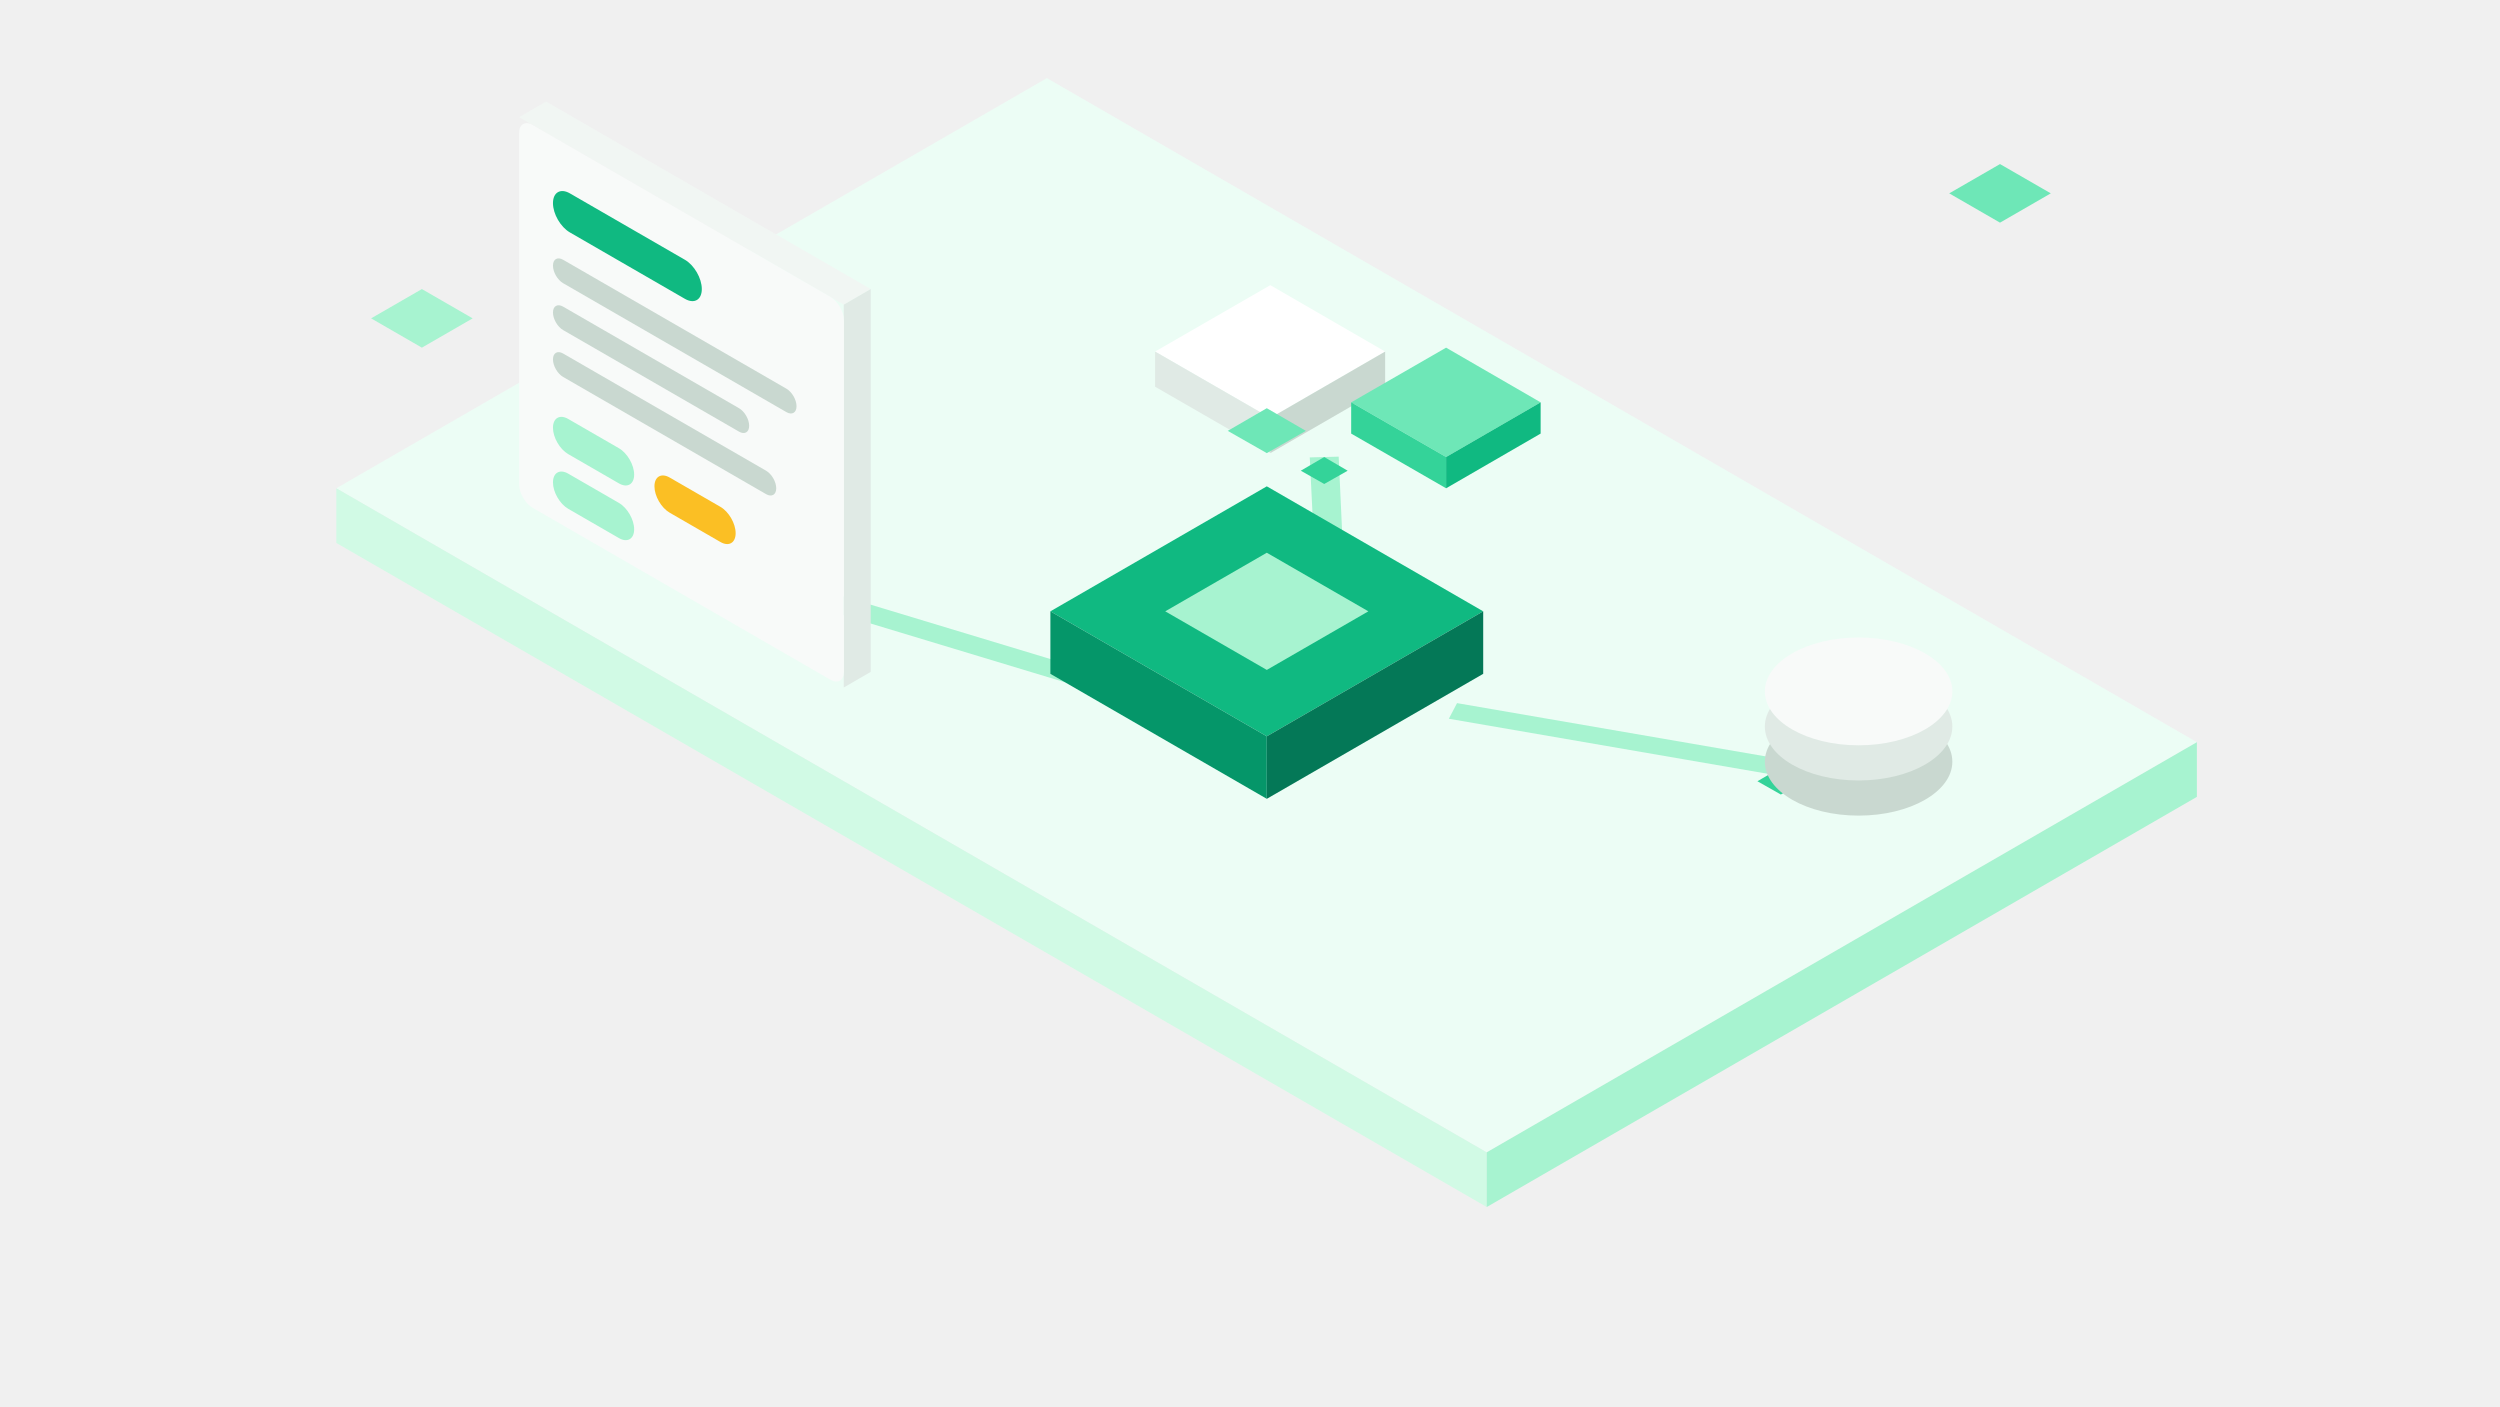
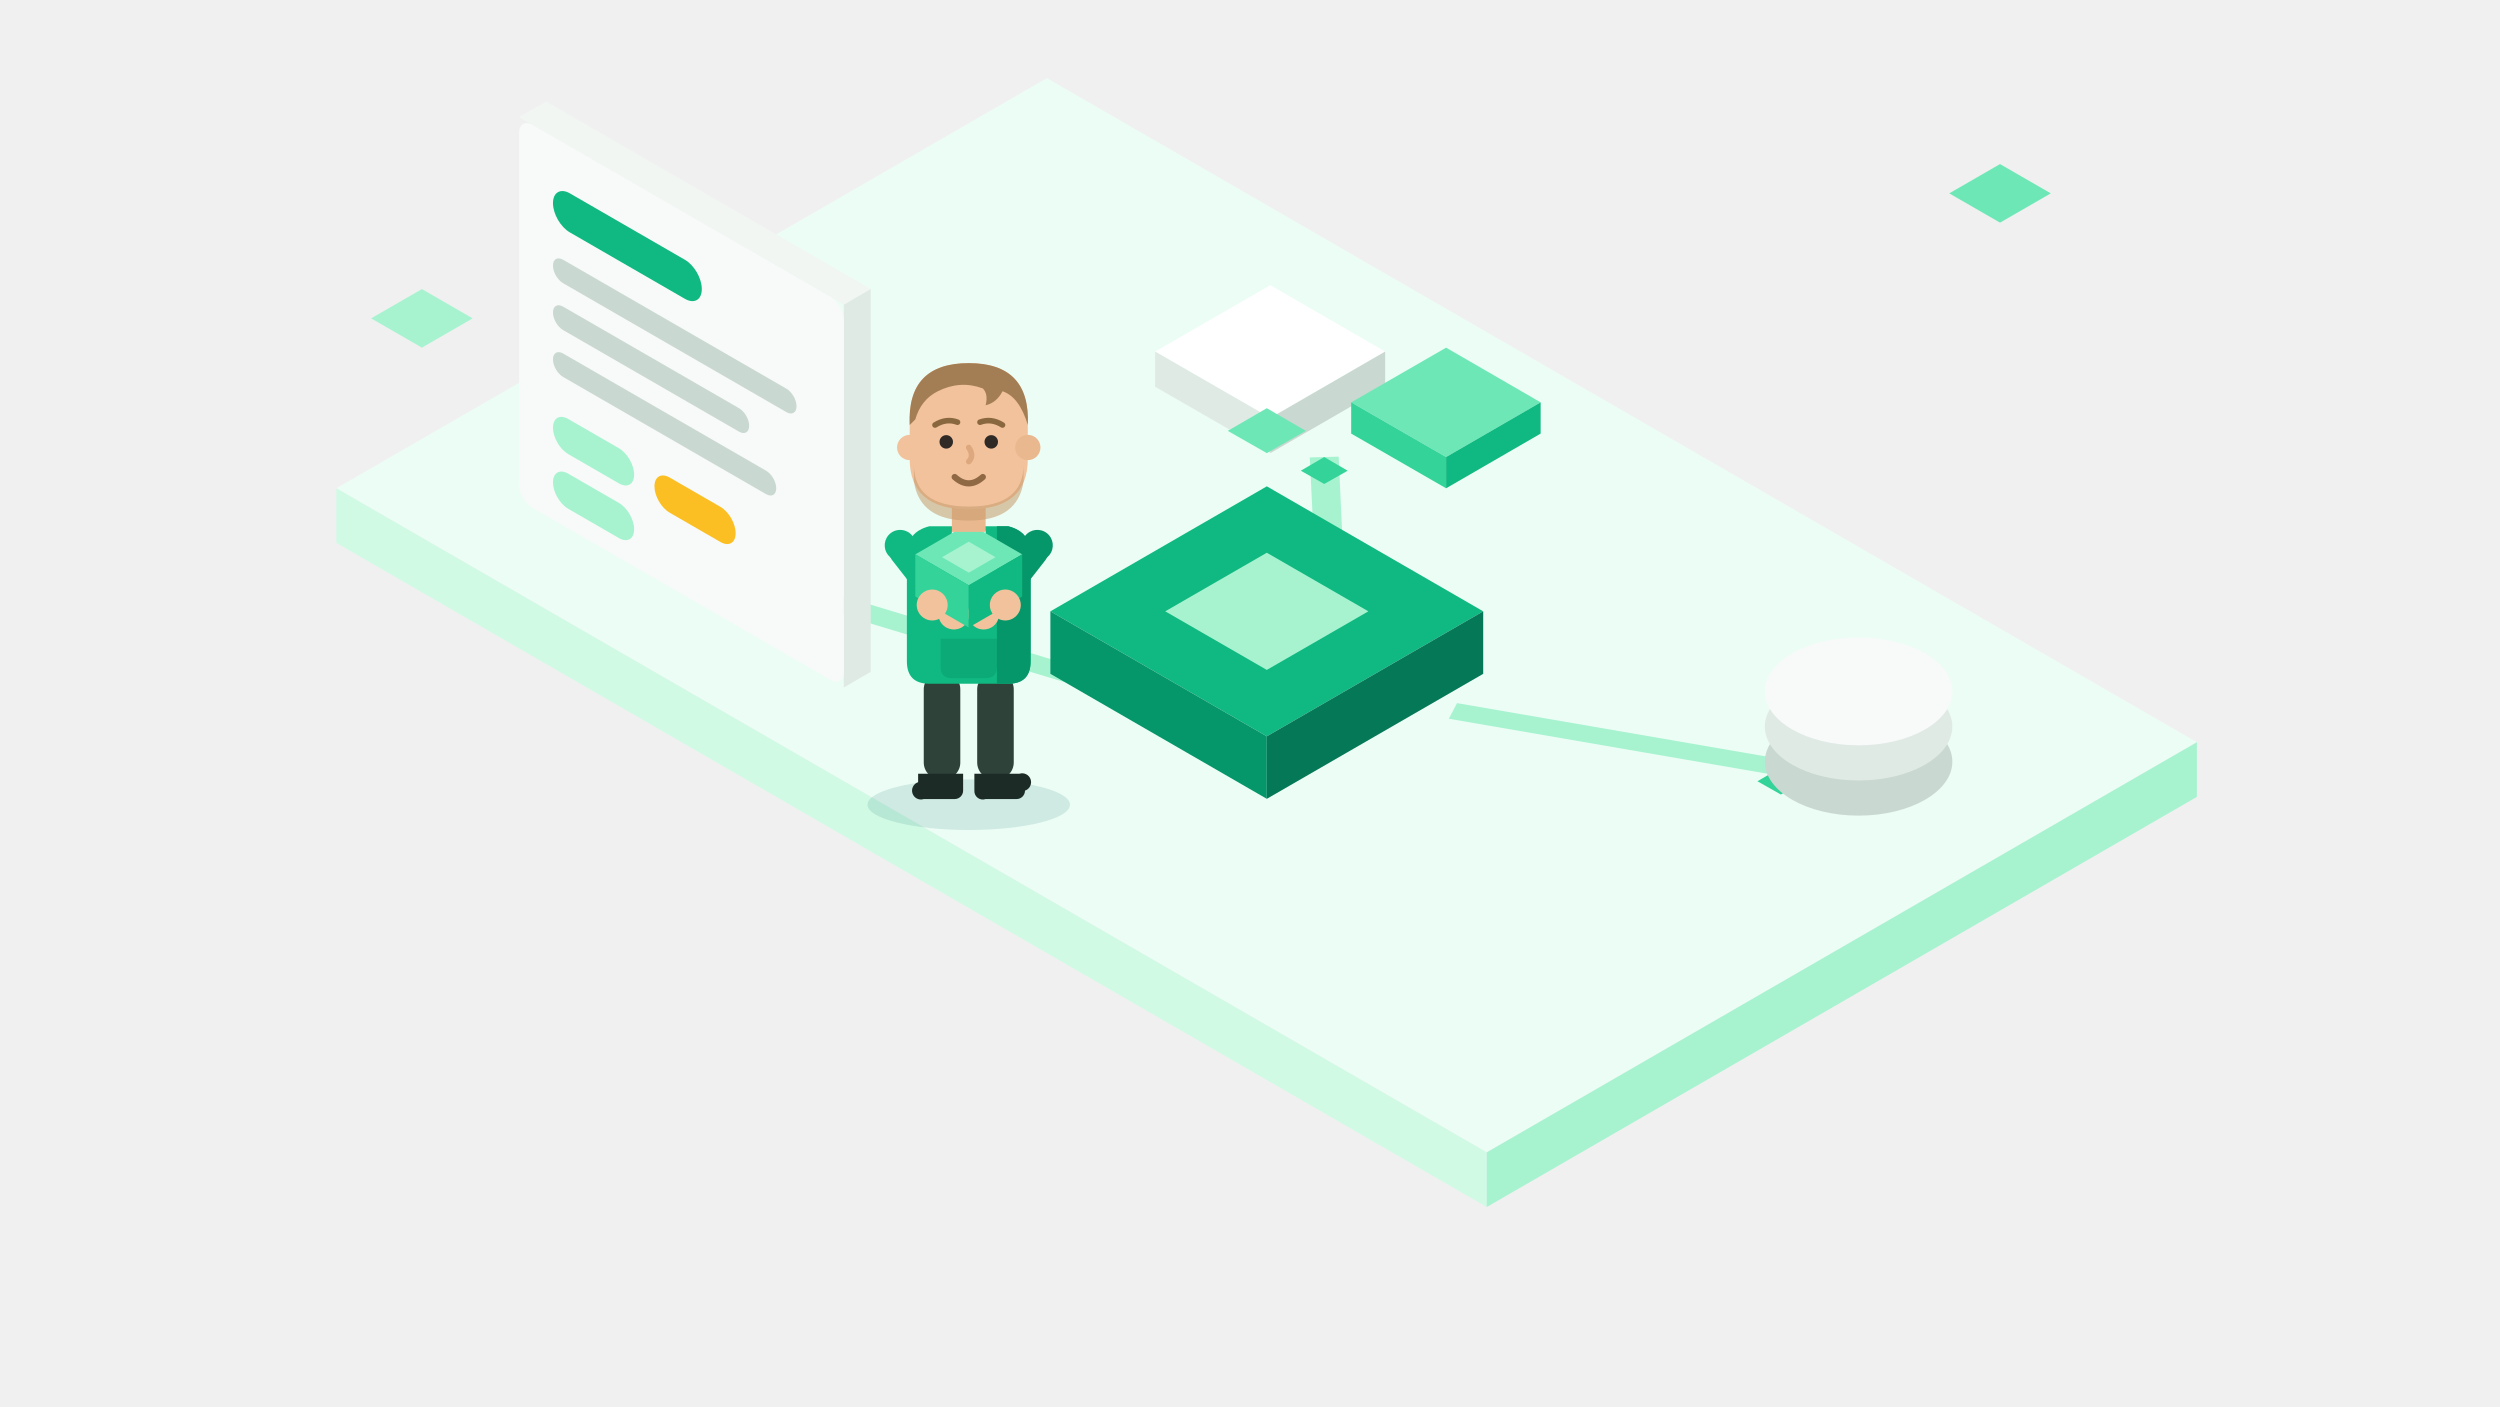
<svg xmlns="http://www.w3.org/2000/svg" viewBox="0 0 640 360" role="img">
  <style>.p1{animation:pa 3s linear infinite}.p2{animation:pb 3.4s linear -1.1s infinite}.p3{animation:pc 2.7s linear -0.6s infinite}.bob{animation:bob 3.6s ease-in-out infinite}@keyframes pa{0%{transform:translate(0,0);opacity:0}12%{opacity:1}88%{opacity:1}100%{transform:translate(86.6px,15px);opacity:0}}@keyframes pb{0%{transform:translate(0,0);opacity:0}12%{opacity:1}88%{opacity:1}100%{transform:translate(-60.6px,32.5px);opacity:0}}@keyframes pc{0%{transform:translate(0,0);opacity:0}12%{opacity:1}88%{opacity:1}100%{transform:translate(5.2px,33px);opacity:0}}@keyframes bob{0%,100%{transform:translateY(0)}50%{transform:translateY(-6px)}}@media (prefers-reduced-motion:reduce){.bob{animation:none}}@media (prefers-reduced-motion:reduce){.p1,.p2,.p3{animation:none;opacity:0}}</style>
  <g transform="translate(268,34)">
    <polygon points="0,-14 294.4,156 112.6,261 -181.9,91" fill="#ecfdf5" />
    <polygon points="-181.9,91 -181.9,105 112.6,275 112.6,261" fill="#d1fae5" />
    <polygon points="294.4,156 294.4,170 112.6,275 112.6,261" fill="#a7f3d0" />
    <polygon points="-100.4,108.9 8.7,141.9 12.1,138.1 -97,105.1" fill="#a7f3d0" />
    <polygon points="189,160.5 105,146 102.9,150 186.9,164.5" fill="#a7f3d0" />
    <polygon points="67.3,83.1 69.1,120.1 76.4,119.9 74.7,82.9" fill="#a7f3d0" />
    <g transform="translate(-98.7,107)">
      <polygon points="0,0 6,3.5 0,6.9 -6,3.5" fill="#34d399" class="p1" />
    </g>
    <g transform="translate(187.9,162.5)">
      <polygon points="0,0 6,3.5 0,6.9 -6,3.5" fill="#34d399" class="p2" />
    </g>
    <g transform="translate(71,83)">
      <polygon points="0,0 6,3.5 0,6.9 -6,3.5" fill="#34d399" class="p3" />
    </g>
    <polygon points="-128.2,-8 -45.1,40 -52,44 -135.1,-4" fill="#f1f6f3" />
    <polygon points="-45.1,40 -52,44 -52,142 -45.1,138" fill="#e0eae5" />
    <g transform="matrix(0.866,0.5,0,1,-135.1,94)">
      <rect x="0" y="-98" width="96" height="98" rx="4" fill="#f8faf9" />
      <rect x="10" y="-86" width="44" height="10" rx="5" fill="#10b981" />
      <rect x="10" y="-68" width="72" height="6" rx="3" fill="#c9d8d0" />
      <rect x="10" y="-56" width="58" height="6" rx="3" fill="#c9d8d0" />
      <rect x="10" y="-44" width="66" height="6" rx="3" fill="#c9d8d0" />
      <rect x="10" y="-28" width="24" height="9" rx="4.5" fill="#a7f3d0" />
      <rect x="40" y="-28" width="24" height="9" rx="4.5" fill="#fbbf24" />
      <rect x="10" y="-14" width="24" height="9" rx="4.5" fill="#a7f3d0" />
    </g>
    <ellipse cx="207.8" cy="161" rx="24" ry="13.8" fill="#c9d8d0" />
    <ellipse cx="207.8" cy="152" rx="24" ry="13.8" fill="#e0eae5" />
    <ellipse cx="207.8" cy="143" rx="24" ry="13.8" fill="#f8faf9" />
    <polygon points="57.2,39 86.6,56 57.2,73 27.7,56" fill="#ffffff" />
    <polygon points="27.7,56 27.7,65 57.2,82 57.2,73" fill="#e0eae5" />
    <polygon points="86.6,56 86.6,65 57.2,82 57.2,73" fill="#c9d8d0" />
    <polygon points="102.2,55 126.4,69 102.2,83 77.9,69" fill="#6ee7b7" />
    <polygon points="77.9,69 77.9,77 102.2,91 102.2,83" fill="#34d399" />
    <polygon points="126.4,69 126.4,77 102.2,91 102.2,83" fill="#10b981" />
    <polygon points="56.3,90.5 111.7,122.5 56.3,154.5 0.9,122.5" fill="#10b981" />
    <polygon points="0.9,122.5 0.9,138.5 56.3,170.5 56.3,154.5" fill="#059669" />
    <polygon points="111.7,122.5 111.7,138.5 56.3,170.5 56.3,154.5" fill="#047857" />
    <polygon points="56.3,107.5 82.3,122.5 56.3,137.5 30.3,122.5" fill="#a7f3d0" />
    <g transform="translate(56.3,70.5)">
      <polygon points="0,0 10,5.8 0,11.5 -10,5.8" fill="#6ee7b7" class="bob" />
    </g>
    <polygon points="0,0 13,7.5 0,15 -13,7.5" fill="#a7f3d0" transform="translate(-160,40)" />
    <polygon points="0,0 13,7.5 0,15 -13,7.5" fill="#6ee7b7" transform="translate(244,8)" />
+     <g transform="translate(-20,172) scale(0.72,0.72) translate(0,-159)">
+       <ellipse cx="0" cy="159" rx="36" ry="9" fill="#0f766e" opacity="0.14" />
+       <rect x="-16" y="112" width="13" height="38" rx="6" fill="#2f423a" />
+       <rect x="3" y="112" width="13" height="38" rx="6" fill="#2f423a" />
+       <path d="M-18 148 h16 v6 a3 3 0 01-3 3 h-11 a3 3 0 01-2 -6 z" fill="#1c2b25" />
+       <path d="M2 148 h16 a3 3 0 012 6 a3 3 0 01-3 3 h-11 a3 3 0 01-4 -3 z" fill="#1c2b25" />
+       <path d="M-22 70 q0 -8 8 -10 l28 0 q8 2 8 10 l0 38 q0 8 -8 8 l-28 0 q-8 0 -8 -8 z" fill="#10b981" />
+       <path d="M10 60 l4 0 q8 2 8 10 l0 38 q0 8 -8 8 l-4 0 z" fill="#059669" />
+       <path d="M-10 100 h20 v10 q0 4 -4 4 h-12 q-4 0 -4 -4 z" fill="#059669" opacity="0.45" />
+       <path d="M-5 62 l-1 12 M5 62 l1 12" stroke="#ecfdf5" stroke-width="2" stroke-linecap="round" fill="none" />
+       <g transform="translate(-25,66) rotate(-38)">
+         <circle cx="0" cy="1" r="5.5" fill="#10b981" />
+         <rect x="-5.5" y="-2" width="11" height="32" rx="5.5" fill="#10b981" />
+         <circle cx="0" cy="32" r="5.5" fill="#f2c29c" />
+       </g>
+       <g transform="translate(25,66) rotate(38)">
+         <circle cx="0" cy="1" r="5.5" fill="#059669" />
+         <rect x="-5.5" y="-2" width="11" height="32" rx="5.5" fill="#059669" />
+         <circle cx="0" cy="32" r="5.5" fill="#f2c29c" />
+       </g>
+       <g transform="translate(0,72)">
+         <polygon points="0,-13 19,-2 0,9 -19,-2" fill="#6ee7b7" />
+         <polygon points="-19,-2 0,9 0,24 -19,13" fill="#34d399" />
+         <polygon points="19,-2 0,9 0,24 19,13" fill="#10b981" />
+         <polygon points="0,-6.5 9.5,-1 0,4.5 -9.5,-1" fill="#a7f3d0" />
+       </g>
+       <circle cx="-13" cy="88" r="5.5" fill="#f2c29c" />
+       <circle cx="13" cy="88" r="5.5" fill="#f2c29c" />
+       <g>
+         <rect x="-6" y="52" width="12" height="10" fill="#eab88f" />
+         <path d="M-21 22 q0 -20 21 -20 q21 0 21 20 l0 14 q0 18 -21 18 q-21 0 -21 -18 z" fill="#f2c29c" />
+         <circle cx="-21" cy="32" r="4.5" fill="#f2c29c" />
+         <circle cx="21" cy="32" r="4.5" fill="#eab88f" />
+         <path d="M-19.5 38 q0 15 19.5 15 q19.5 0 19.5 -15 l0 6 q-2 14 -19.5 14 q-17.5 0 -19.5 -14 z" fill="#c49a6c" opacity="0.55" />
+         <path d="M-21 24 q-1 -22 21 -22 q22 0 21 22 q-3 -10 -9 -12 q-2 4 -6 5 q1 -4 -1 -6 q-8 -3 -16 1 q-6 3 -8 10 q-1 1 -2 2 z" fill="#a37e54" />
+         <circle cx="-8" cy="30" r="2.4" fill="#2f2a26" />
+         <circle cx="8" cy="30" r="2.4" fill="#2f2a26" />
+         <path d="M-12 24 q4 -2.5 8 -1 M4 23 q4 -1.5 8 1" stroke="#8a683f" stroke-width="2" stroke-linecap="round" fill="none" />
+         <path d="M-5 42.5 q5 4.5 10 0" stroke="#8f6844" stroke-width="2.2" stroke-linecap="round" fill="none" />
+         <path d="M0 32 q2 3 0 5" stroke="#dda87e" stroke-width="2" stroke-linecap="round" fill="none" />
+       </g>
+     </g>
  </g>
</svg>
